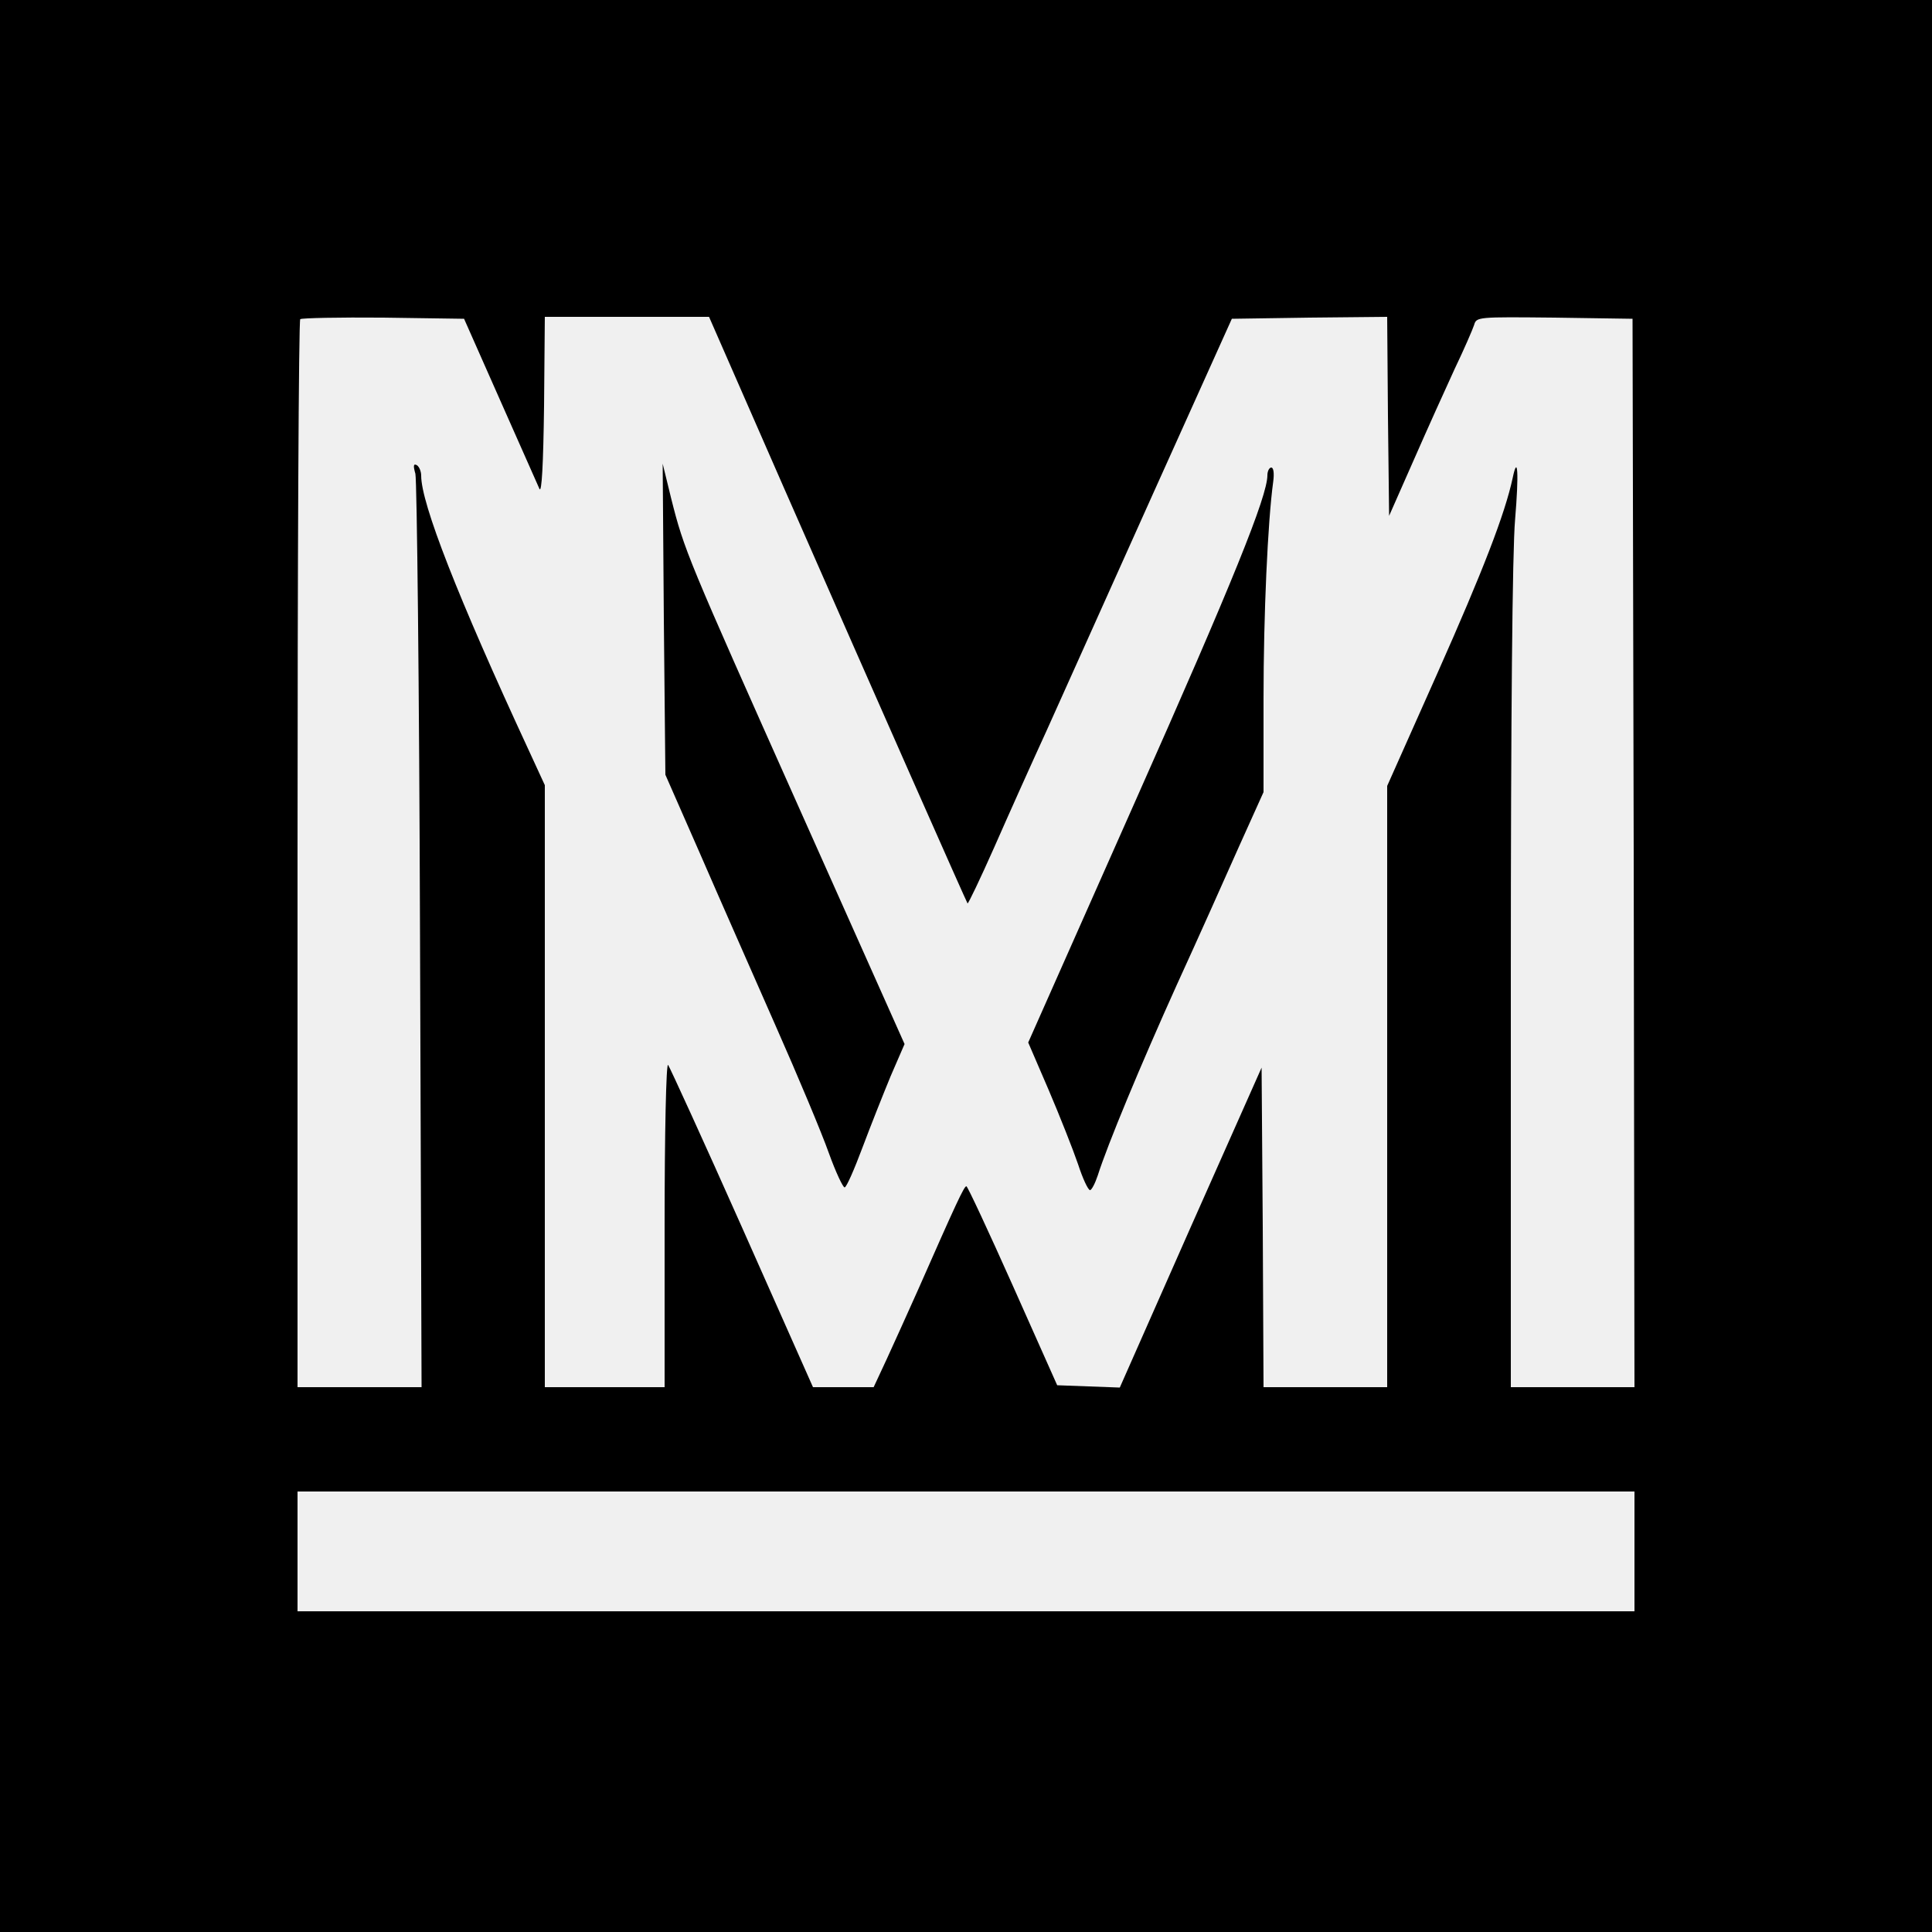
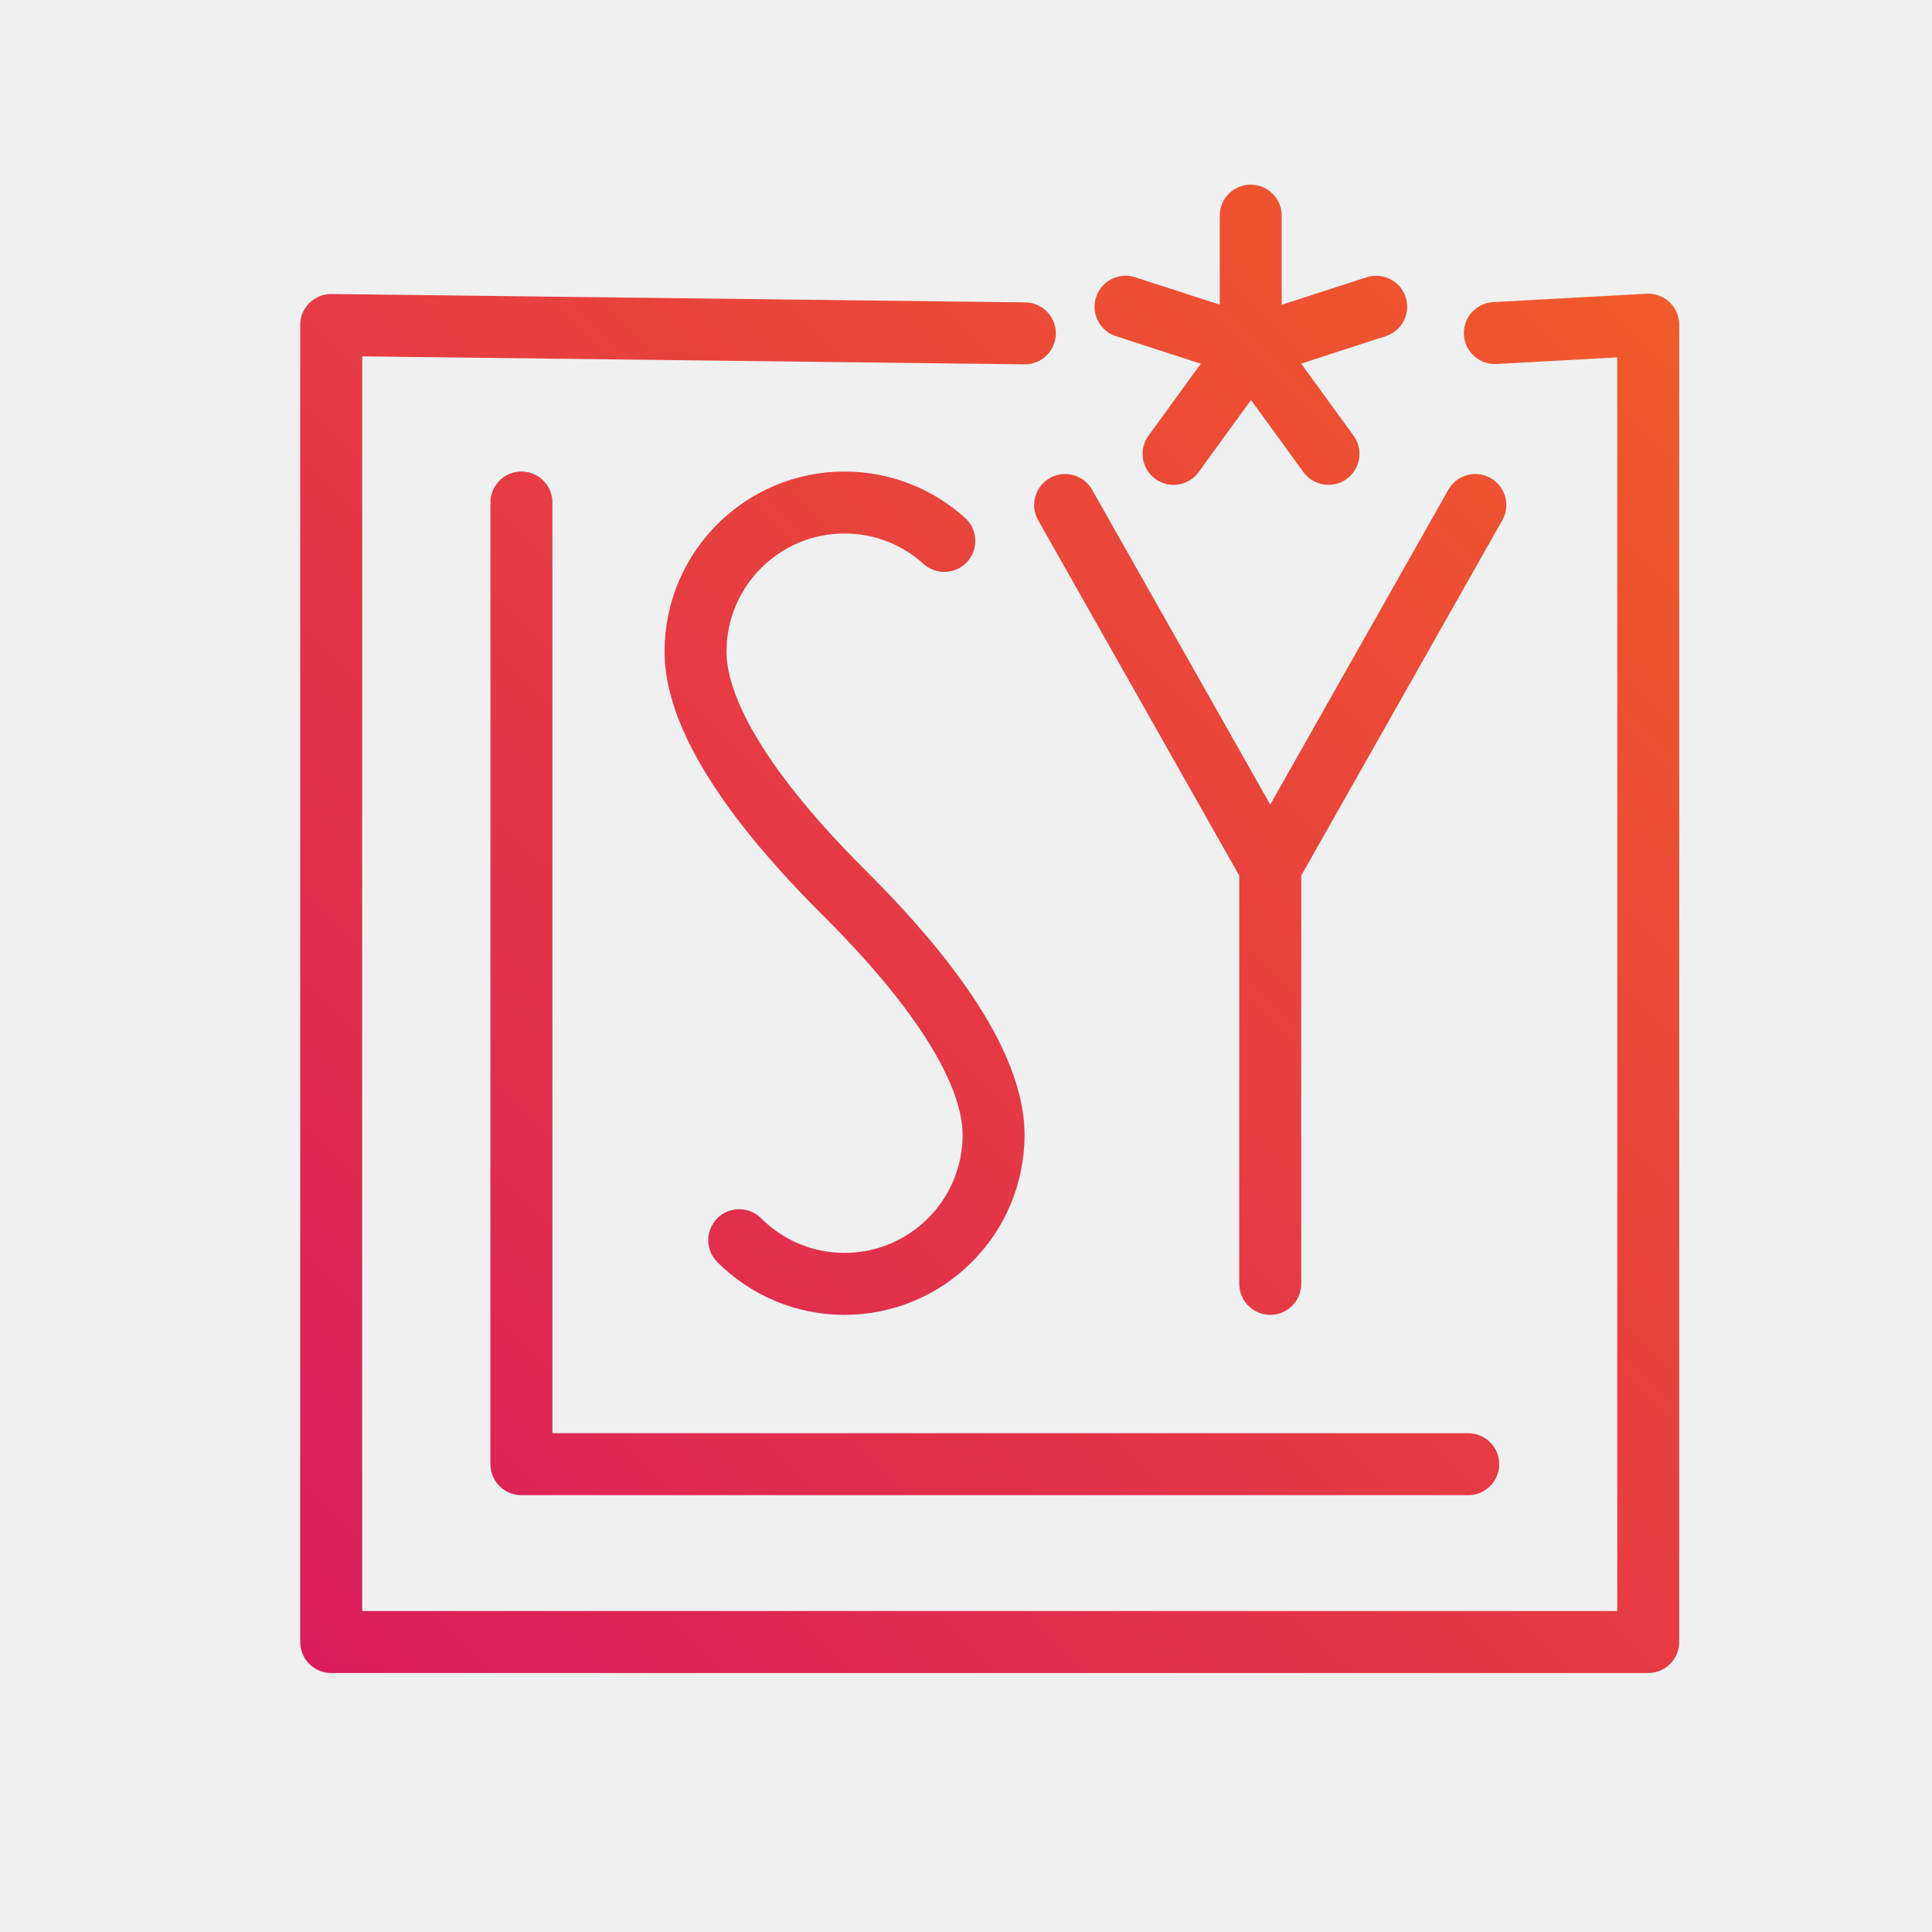
- <svg xmlns="http://www.w3.org/2000/svg" version="1.0" width="500pt" height="500pt" viewBox="0 0 500 500" preserveAspectRatio="xMidYMid meet">
-   <g transform="translate(0,500) scale(0.1,-0.1)" fill="#000000" stroke="none">
-     <path d="M0 2500 l0 -2500 2500 0 2500 0 0 2500 0 2500 -2500 0 -2500 0 0 -2500z m1294 1465 c51 -115 97 -219 102 -230 6 -13 10 63 12 213 l2 232 213 0 212 0 194 -443 c248 -565 472 -1071 475 -1075 2 -1 33 64 69 145 36 82 97 218 136 303 38 85 162 360 274 610 l205 455 201 3 201 2 2 -257 3 -258 64 145 c35 80 83 186 106 236 24 50 46 101 50 113 6 21 9 21 208 19 l202 -3 3 -1382 2 -1383 -160 0 -160 0 0 1059 c0 675 4 1106 11 1186 10 120 7 171 -6 109 -20 -94 -78 -243 -194 -504 l-131 -294 0 -778 0 -778 -160 0 -160 0 -2 414 -3 413 -184 -414 -183 -414 -81 3 -81 3 -115 258 c-63 141 -117 257 -120 257 -6 0 -26 -43 -126 -270 -26 -58 -62 -138 -80 -177 l-34 -73 -78 0 -79 0 -183 412 c-101 227 -188 417 -192 422 -5 6 -9 -178 -9 -412 l0 -422 -155 0 -155 0 0 779 0 779 -41 89 c-185 399 -279 640 -279 712 0 11 -5 23 -11 27 -9 5 -10 -1 -4 -22 4 -16 10 -554 12 -1196 l4 -1168 -160 0 -161 0 0 1378 c0 758 3 1382 7 1386 4 3 101 5 215 4 l209 -3 93 -210z m2936 -2980 l0 -155 -1730 0 -1730 0 0 155 0 155 1730 0 1730 0 0 -155z" />
-     <path d="M1718 3397 l4 -402 90 -205 c49 -113 137 -312 195 -444 58 -131 120 -279 138 -330 18 -50 37 -90 41 -89 5 1 25 47 46 103 21 56 54 139 73 185 l36 83 -272 609 c-291 652 -298 668 -332 803 l-22 90 3 -403z" />
-     <path d="M3280 3770 c0 -54 -90 -277 -343 -846 l-276 -622 53 -123 c29 -68 63 -154 76 -192 12 -37 26 -67 31 -67 4 0 13 17 20 38 25 79 111 286 204 492 54 118 126 279 161 358 l64 142 0 243 c0 217 11 458 25 560 3 22 1 37 -5 37 -5 0 -10 -9 -10 -20z" />
+ <svg xmlns="http://www.w3.org/2000/svg" version="1.1" x="0px" y="0px" viewBox="0 0 62.36 62.36" style="enable-background:new 0 0 62.36 62.36;" xml:space="preserve">
+   <style type="text/css">
+ 	.st0{display:none;}
+ 	.st1{display:inline;fill:none;stroke:#7CF5AB;stroke-width:0.25;stroke-miterlimit:10;}
+ 	.st2{fill:#231F20;}
+ 	.st3{opacity:0.8;}
+ 	.st4{opacity:0.8;fill:#F032A2;}
+ 	.st5{opacity:0.8;fill:#F682C7;}
+ 	.st6{opacity:0.8;fill:#F9A9D8;}
+ 	.st7{opacity:0.8;fill:#FCD3EB;}
+ 	.st8{opacity:0.8;fill:#4E4B4B;}
+ 	.st9{opacity:0.8;fill:#939191;}
+ 	.st10{opacity:0.8;fill:#B5B3B4;}
+ 	.st11{opacity:0.8;fill:#D9D8D8;}
+ 	.st12{fill:none;}
+ 	.st13{fill-rule:evenodd;clip-rule:evenodd;fill:#231F20;}
+ 	.st14{fill:none;stroke:#9E1F63;stroke-width:1.5;stroke-linecap:round;stroke-miterlimit:10;}
+ 	.st15{fill:none;stroke:#EC008C;stroke-width:1.5;stroke-linecap:round;stroke-miterlimit:10;}
+ 	.st16{fill:none;stroke:#00FFA9;stroke-linecap:round;stroke-miterlimit:10;}
+ 	.st17{fill:none;stroke:#231F20;stroke-linecap:round;stroke-miterlimit:10;}
+ 	.st18{fill:none;stroke:#ED1C24;stroke-linecap:round;stroke-miterlimit:10;}
+ 	.st19{fill:none;stroke:#231F20;stroke-width:2;stroke-linecap:round;stroke-miterlimit:10;}
+ 	.st20{fill:none;stroke:#FFFFFF;stroke-width:2;stroke-linecap:round;stroke-miterlimit:10;}
+ 	.st21{fill:none;stroke:#ED1C24;stroke-width:2;stroke-linecap:round;stroke-miterlimit:10;}
+ 	.st22{fill:none;stroke:#00FFA9;stroke-width:2;stroke-linecap:round;stroke-miterlimit:10;}
+ 	.st23{fill:#FFFFFF;}
+ 	.st24{fill:#ED1C24;}
+ 	.st25{fill:#00FFA9;}
+ 	.st26{fill:#EF4136;}
+ 	.st27{fill:#FF9C33;}
+ 	.st28{opacity:0.9;}
+ 	.st29{fill:#A7E3F9;}
+ 	.st30{fill:#C4ECFB;}
+ 	.st31{fill:#D1F0FC;}
+ 	.st32{fill:#CAEEFC;}
+ 	.st33{fill:#B1E6FA;}
+ 	.st34{fill:#B5E7FA;}
+ 	.st35{fill:#8FDCF8;}
+ 	.st36{fill:#99DFF9;}
+ 	.st37{fill:#9FE0F9;}
+ 	.st38{fill:#E3F6FD;}
+ 	.st39{fill:#DDF4FD;}
+ 	.st40{fill:none;stroke:url(#SVGID_1_);stroke-width:2;stroke-linecap:round;stroke-linejoin:round;stroke-miterlimit:10;}
+ 	
+ 		.st41{fill:none;stroke:url(#SVGID_00000167376687477658618340000011942519228052322466_);stroke-width:2;stroke-linecap:round;stroke-linejoin:round;stroke-miterlimit:10;}
+ 	.st42{fill:none;stroke:#231F20;stroke-width:2;stroke-linecap:round;stroke-linejoin:round;stroke-miterlimit:10;}
+ 	.st43{fill:none;stroke:#FFFFFF;stroke-width:2;stroke-linecap:round;stroke-linejoin:round;stroke-miterlimit:10;}
+ 	.st44{fill:none;stroke:#FFFFFF;stroke-linecap:round;stroke-miterlimit:10;}
+ </style>
+   <g id="guides" class="st0">
+ </g>
+   <g id="Layer_1">
+     <linearGradient id="SVGID_1_" gradientUnits="userSpaceOnUse" x1="53.913" y1="9.778" x2="9.979" y2="53.712">
+       <stop offset="0" style="stop-color:#F15A29" />
+       <stop offset="1" style="stop-color:#DA1C5C" />
+     </linearGradient>
+     <path class="st40" d="M48.25,10.75l4.95-0.27V53H10.69V10.49l22.39,0.27 M16.83,16.22v31.04h30.56 M23.86,40.03   c0.87,0.87,2.07,1.41,3.4,1.41c2.65,0,4.81-2.15,4.81-4.81c0-2.65-2.93-5.93-4.81-7.8s-4.81-5.15-4.81-7.8   c0-2.65,2.15-4.81,4.81-4.81c1.24,0,2.37,0.47,3.22,1.24 M34.38,16.3L41,28l6.62-11.7 M41,28v13.44 M36.33,9.9l4.04,1.31V6.96    M37.88,14.65l2.5-3.44L36.33,9.9 M44.42,9.9l-4.04,1.31l2.5,3.44" />
  </g>
</svg>
